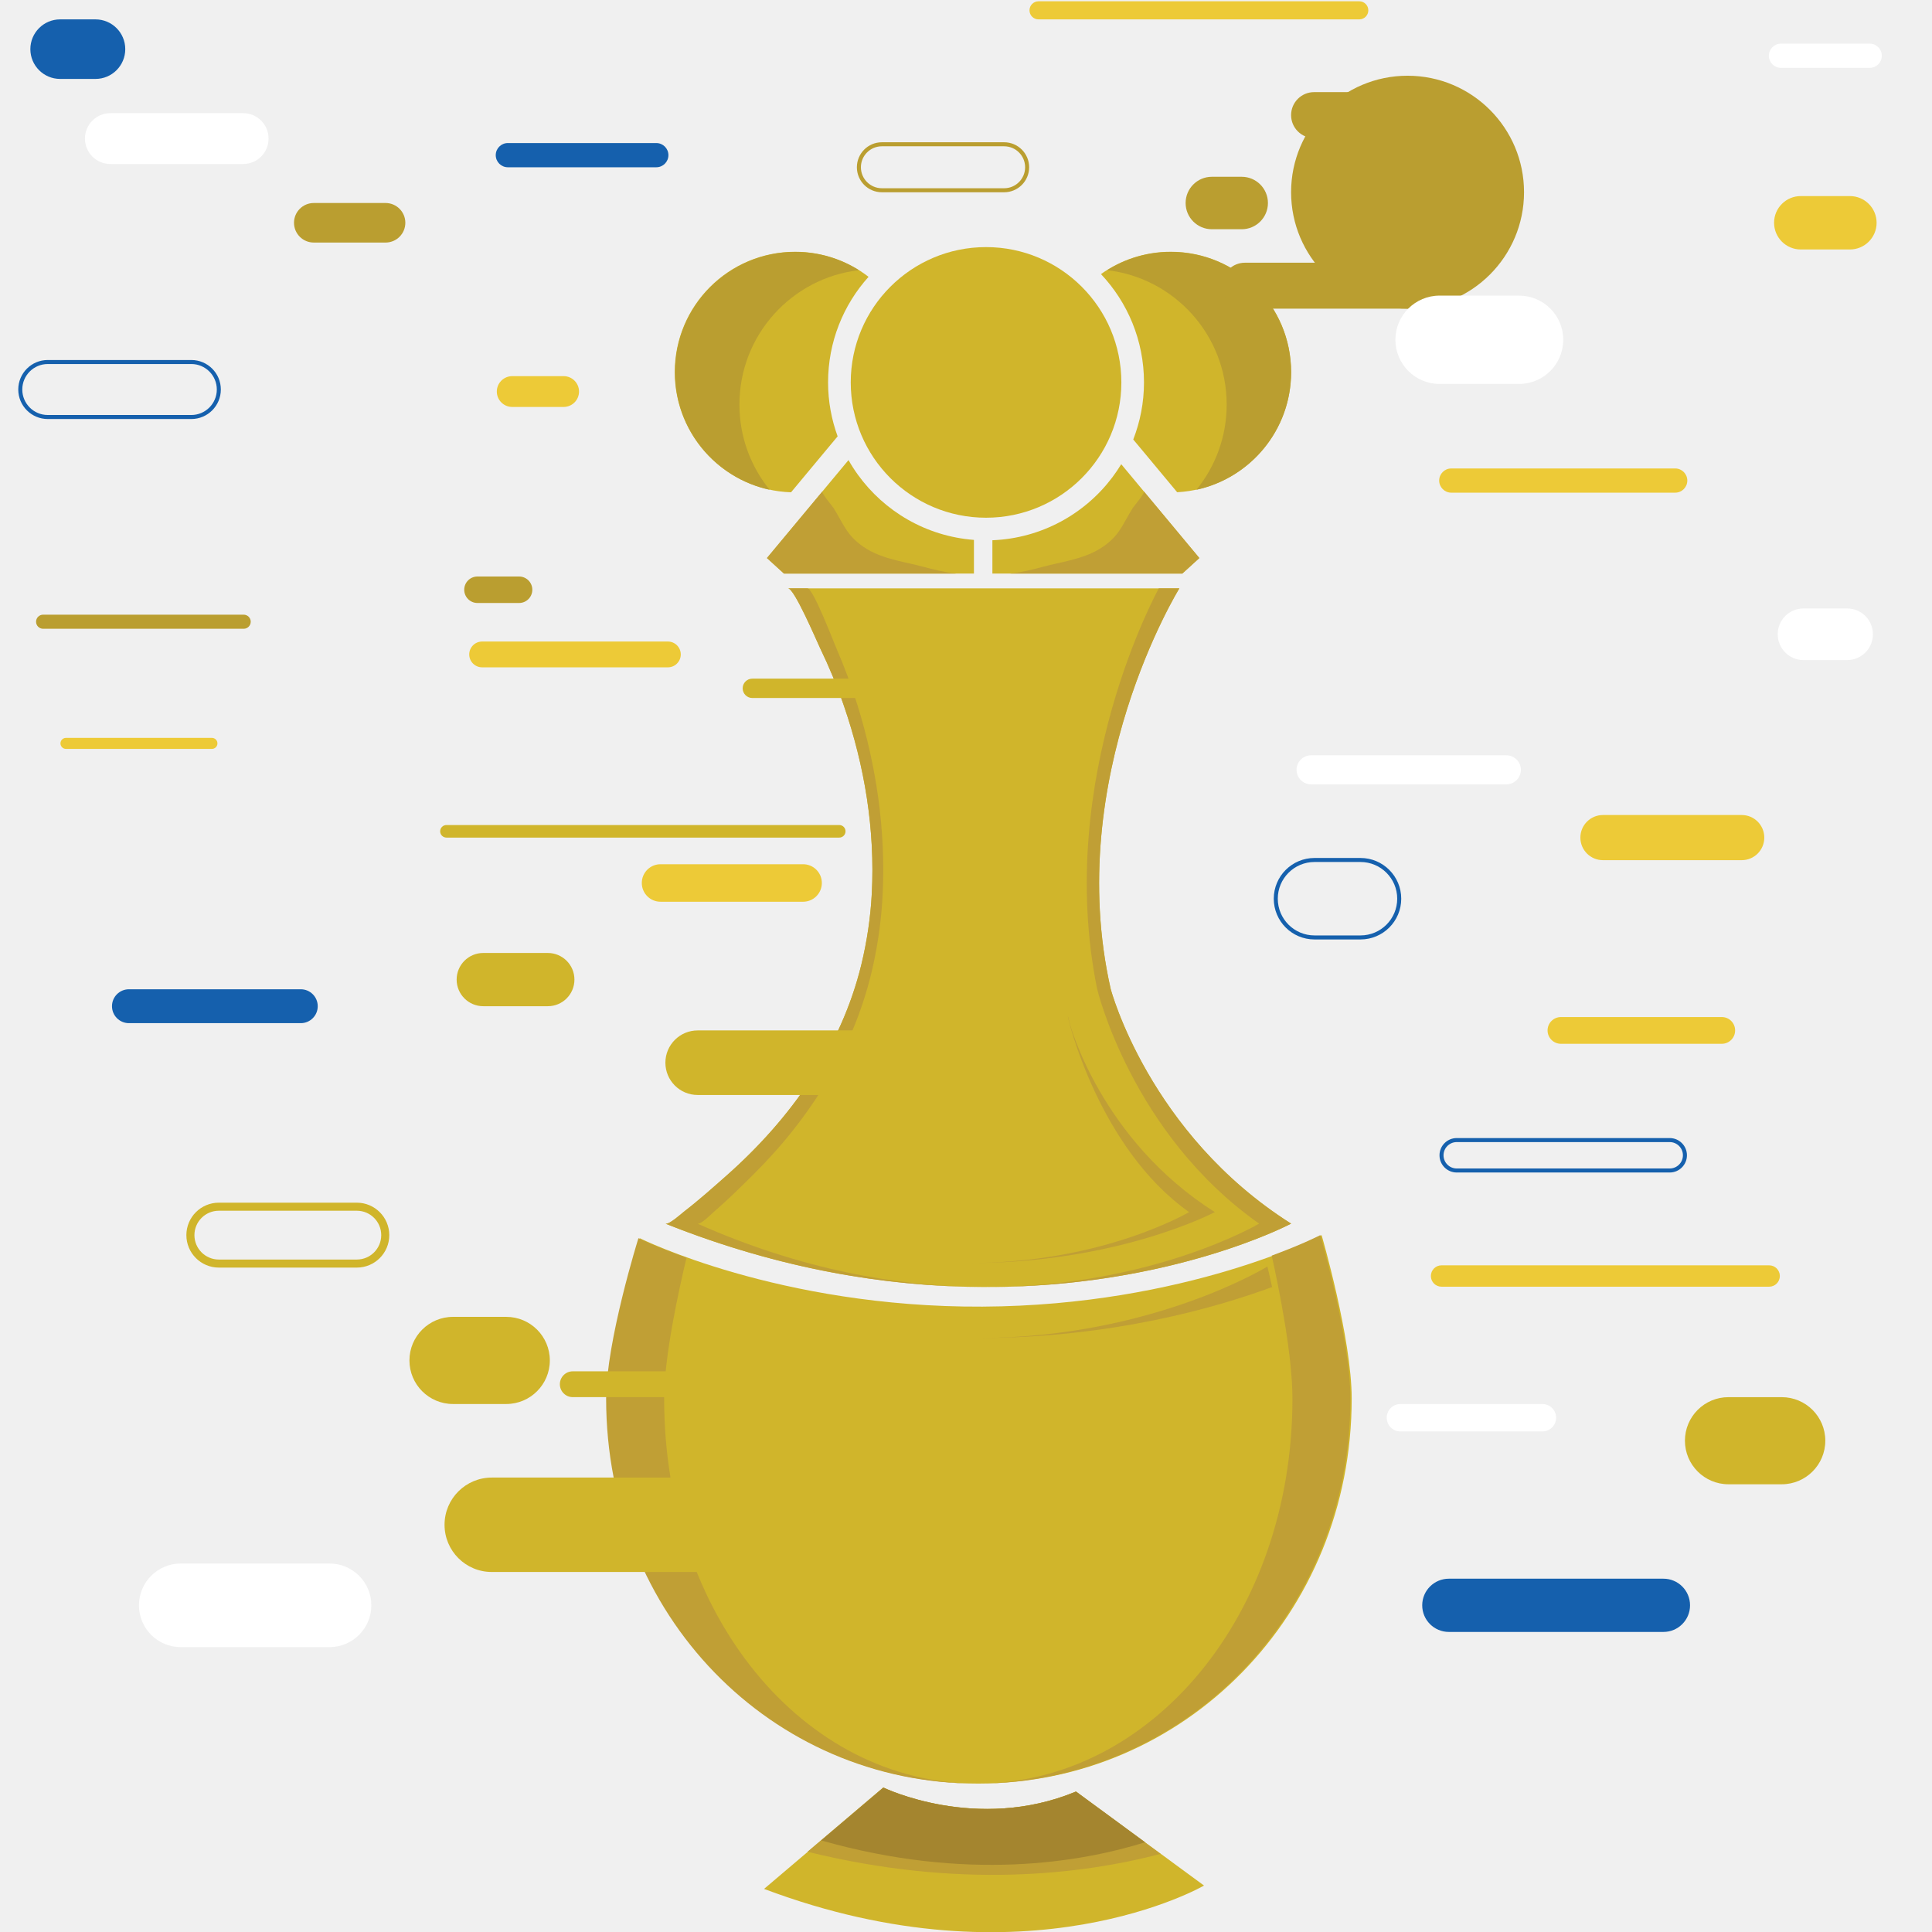
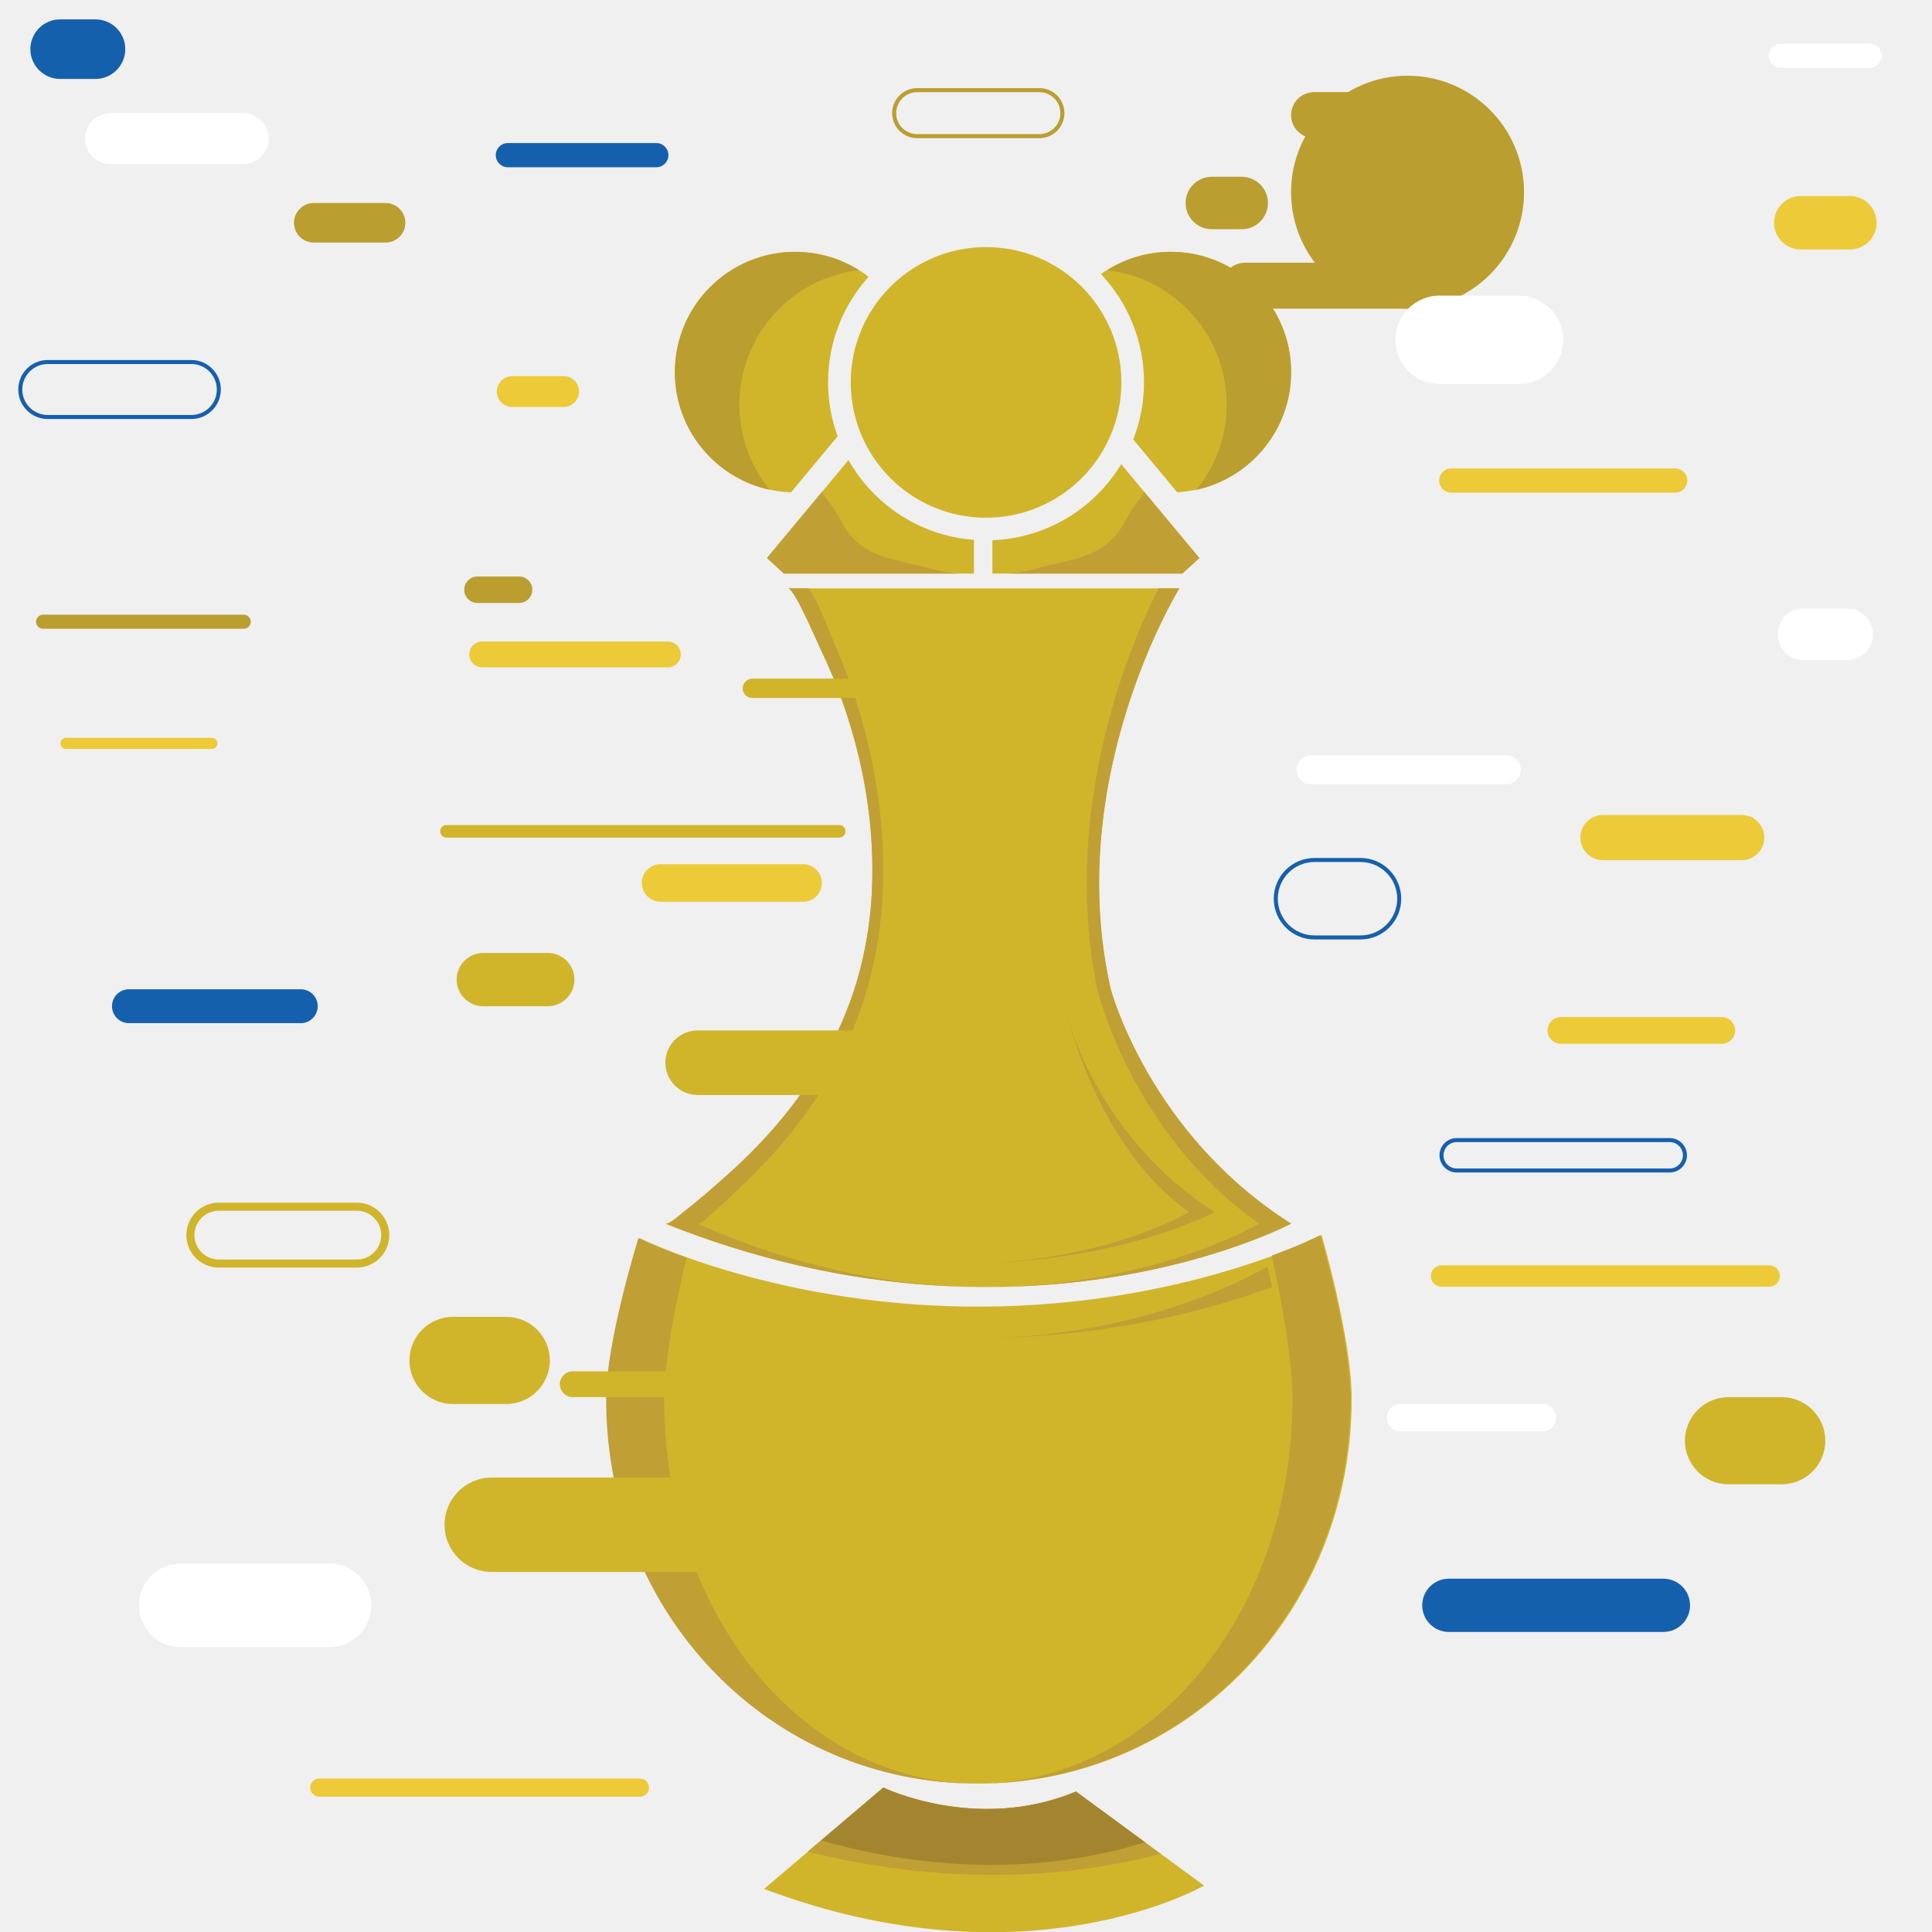
<svg xmlns="http://www.w3.org/2000/svg" version="1.1" id="Layer_1" x="0px" y="0px" width="480px" height="480px" viewBox="0 0 480 480" enable-background="new 0 0 480 480" xml:space="preserve">
  <rect x="-20.993" y="-78.5" display="none" fill="#DEC970" width="521.986" height="637" />
  <g>
    <g>
      <circle fill="#D0B52B" cx="244.982" cy="95.009" r="33.617" />
      <g>
        <g>
          <path fill="#D0B52B" d="M208.106,108.407c-1.525-4.182-2.374-8.689-2.374-13.398c0-10.086,3.806-19.277,10.055-26.231      c-5.048-3.901-11.376-6.226-18.252-6.226c-16.511,0-29.893,13.381-29.893,29.892c0,16.175,12.846,29.337,28.889,29.866      l6.653-7.991L208.106,108.407z" />
        </g>
      </g>
      <path fill="#D0B52B" d="M213.135,117.94c-0.842-1.164-1.615-2.376-2.328-3.632l-5.923,7.114l-14.339,17.222l4.226,3.853h47.2    v-8.362C230.1,133.231,219.715,127.057,213.135,117.94z" />
      <g>
        <g>
          <path fill="#D0B52B" d="M320.773,92.443c0-16.511-13.385-29.892-29.896-29.892c-6.473,0-12.447,2.058-17.344,5.547      c6.623,7.029,10.688,16.492,10.688,26.91c0,5.007-0.955,9.783-2.668,14.184l4.432,5.317l6.479,7.783      C308.242,121.466,320.773,108.417,320.773,92.443z" />
        </g>
      </g>
      <path fill="#D0B52B" d="M283.664,121.454l-5.096-6.122c-0.688,1.121-1.418,2.202-2.199,3.245    c-6.869,9.13-17.629,15.161-29.813,15.646v8.275h47.188l4.229-3.853L283.664,121.454z" />
      <path fill="#C09F35" d="M204.347,122.072c-0.349,0.419,2.452,3.675,2.718,4.093c1.217,1.917,2.188,3.981,3.481,5.85    c1.653,2.393,4.195,4.25,6.83,5.438c3.748,1.687,7.945,2.289,11.898,3.331c2.715,0.713,5.442,1.431,8.245,1.712h-42.75    l-4.226-3.853c1.332-1.593,2.655-3.186,3.984-4.782c2.334-2.8,4.667-5.607,7.002-8.41    C202.469,124.327,203.407,123.197,204.347,122.072z" />
      <path fill="#C09F35" d="M284.178,122.072c0.35,0.419-2.449,3.675-2.719,4.093c-1.221,1.917-2.189,3.981-3.479,5.85    c-1.66,2.393-4.201,4.25-6.834,5.438c-3.748,1.687-7.943,2.289-11.898,3.331c-2.711,0.713-5.441,1.431-8.244,1.712h42.75    l4.223-3.853c-1.324-1.593-2.646-3.186-3.979-4.782c-2.334-2.8-4.668-5.607-7.002-8.41    C286.059,124.327,285.117,123.197,284.178,122.072z" />
      <path fill="#D0B52B" d="M195.794,146.182c0.007,0,97.212,0,97.212,0s-28.979,46.866-17.058,99.532c0,0,9.487,35.938,44.823,58.294    c0,0-66.688,35.44-155.458,0c0.858,0.348,4.047-2.535,4.59-2.957c3.717-2.865,7.24-6.007,10.748-9.115    c15.781-14.004,28.335-31.604,33.36-52.365c1.377-5.686,2.271-11.672,2.576-17.521c0.836-15.917-1.754-31.691-6.936-46.733    c-1.685-4.893-3.668-9.676-5.923-14.334C202.895,159.23,197.358,146.182,195.794,146.182z" />
      <g>
        <path fill="#C09F35" d="M275.949,245.714c-11.924-52.667,17.057-99.532,17.057-99.532s-1.879,0-5.104,0     c0,0-26.021,46.866-15.316,99.532c0,0,8.518,35.938,40.238,58.294c0,0-26.988,15.979-68.844,15.753     c46.686,0.252,76.793-15.753,76.793-15.753C285.438,281.65,275.949,245.714,275.949,245.714z" />
        <path fill="#C09F35" d="M177.394,301.051c3.336-2.865,6.498-6.007,9.647-9.115c14.167-14.004,25.438-31.604,29.949-52.365     c1.238-5.686,2.037-11.672,2.311-17.521c0.754-15.917-1.572-31.691-6.223-46.733c-1.515-4.893-3.297-9.676-5.319-14.334     c-0.759-1.752-5.729-14.801-7.133-14.801c-3.052,0-4.829,0-4.832,0c1.563,0,7.101,13.049,7.945,14.801     c2.255,4.658,4.238,9.441,5.923,14.334c5.182,15.042,7.771,30.816,6.936,46.733c-0.308,5.849-1.198,11.834-2.576,17.521     c-5.025,20.753-17.579,38.361-33.36,52.365c-3.508,3.108-7.031,6.25-10.748,9.115c-0.543,0.422-3.731,3.305-4.59,2.957     c28.729,11.471,55.135,15.521,77.726,15.736c-20.277-0.229-43.988-4.271-69.773-15.736     C174.041,304.354,176.902,301.473,177.394,301.051z" />
      </g>
      <path fill="#D0B52B" d="M335.824,347.463c0,53.92-41.715,95.662-92.777,95.662c-51.059,0-92.131-41.742-92.131-95.662    c0-14.188,8.023-39.84,8.023-39.84s34.577,17.256,85.131,17.006c50.552-0.25,84.277-17.764,84.277-17.764    S335.824,332.547,335.824,347.463z" />
      <g>
        <g>
          <g>
            <path fill="#C09F35" d="M242.777,443.125c0.09,0,0.18-0.008,0.271-0.008c-0.103,0-0.196,0.008-0.299,0.008       C242.762,443.125,242.77,443.125,242.777,443.125z" />
          </g>
          <g>
            <path fill="#C09F35" d="M243.664,324.629c-0.205,0-0.41-0.005-0.617-0.005c0.199,0,0.395,0.005,0.592,0.005       C243.648,324.629,243.654,324.629,243.664,324.629z" />
          </g>
          <g>
-             <path fill="#C09F35" d="M335.502,347.463c0-14.916-7.48-40.598-7.48-40.598s-4.272,2.223-12.063,5.091       c1.826,8.246,5.146,24.699,5.146,35.507c0,53.804-35.068,95.479-78.049,95.654       C293.965,442.942,335.502,401.267,335.502,347.463z" />
+             <path fill="#C09F35" d="M335.502,347.463c0-14.916-7.48-40.598-7.48-40.598s-4.271,2.223-12.063,5.091       c1.826,8.246,5.146,24.699,5.146,35.507c0,53.804-35.068,95.479-78.049,95.654       C293.965,442.942,335.502,401.267,335.502,347.463z" />
          </g>
          <g>
            <path fill="#C09F35" d="M165.002,347.463c0-10.369,3.615-26.854,5.562-34.978c-7.69-2.742-11.948-4.863-11.948-4.863       s-8.025,25.651-8.025,39.841c0,53.92,41.074,95.662,92.134,95.662c0.01,0,0.021,0,0.025,0       C199.661,443.107,165.002,401.372,165.002,347.463z" />
          </g>
        </g>
      </g>
      <path fill="#D0B52B" d="M219.477,444.118c0,0,23.188,11.264,47.859,0.994l31.801,23.351c0,0-43.887,25.506-109.306,0.829    L219.477,444.118z" />
      <g>
        <g>
          <g>
            <path fill="#C09F35" d="M288.342,460.599l-21.088-15.479c-24.678,10.27-47.863-0.994-47.863-0.994l-18.765,15.934       C238.309,469.36,268.672,465.738,288.342,460.599z" />
          </g>
        </g>
      </g>
      <g>
        <g>
          <g>
            <path fill="#A4852F" d="M284.506,457.706l-17.15-12.596c-24.674,10.27-47.854-0.994-47.854-0.994l-15.466,13.136       C240.18,467.529,268.48,462.709,284.506,457.706z" />
          </g>
        </g>
      </g>
      <g>
        <g>
          <path fill="#BA9E30" d="M167.703,92.482c0-16.509,13.383-29.892,29.893-29.892c5.804,0,11.211,1.67,15.794,4.533      c-16.71,1.95-29.681,16.146-29.681,33.384c0,8.028,2.814,15.399,7.513,21.182C177.777,118.765,167.703,106.807,167.703,92.482z" />
        </g>
      </g>
      <g>
        <g>
          <path fill="#BA9E30" d="M320.773,92.482c0-16.509-13.385-29.892-29.896-29.892c-5.813,0-11.215,1.67-15.801,4.533      c16.711,1.95,29.688,16.146,29.688,33.384c0,8.028-2.813,15.399-7.521,21.182C310.697,118.765,320.773,106.807,320.773,92.482z" />
        </g>
      </g>
      <path fill="none" d="M279.076,130.614c0.021,0,0.041,0,0.059,0" />
      <path fill="none" d="M270.008,136.515c0.65-0.041,1.125-0.531,1.623-0.909c1.162-0.882,2.139-1.736,3.031-2.885    c0.773-0.992,1.445-1.44,2.674-1.734" />
-       <path fill="#C09F35" d="M265.77,254.253c-0.291-1.28-0.451-1.832-0.461-1.771c-0.076,0.434,7.689,32.854,30.119,48.658    c0,0-21.709,12.854-55.377,12.655c37.551,0.207,61.77-12.655,61.77-12.655C273.398,283.161,265.77,254.253,265.77,254.253z" />
+       <path fill="#C09F35" d="M265.77,254.253c-0.291-1.28-0.451-1.832-0.461-1.771c-0.076,0.434,7.689,32.854,30.119,48.658    c0,0-21.709,12.854-55.377,12.653c37.551,0.207,61.77-12.653,61.77-12.653C273.398,283.161,265.77,254.253,265.77,254.253z" />
      <path fill="#C09F35" d="M316.053,319.761c-0.688-3.14-1.174-5.092-1.174-5.092s-28.455,17.505-71.117,17.763    c0.029,0,0.059,0,0.084,0C276.408,332.271,301.971,324.951,316.053,319.761z" />
    </g>
    <path fill="#BA9E30" d="M73.044,55.349c0,2.713,2.199,4.913,4.912,4.913h17.837c2.713,0,4.912-2.199,4.912-4.913l0,0   c0-2.712-2.199-4.912-4.912-4.912H77.956C75.243,50.438,73.044,52.636,73.044,55.349L73.044,55.349z" />
    <path fill="#D0B52B" d="M165.315,264.027c0,4.429,3.59,8.019,8.018,8.019h55.935c4.427,0,8.015-3.59,8.015-8.019l0,0   c0-4.432-3.588-8.021-8.015-8.021h-55.935C168.905,256.007,165.315,259.596,165.315,264.027L165.315,264.027z" />
    <path fill="#D0B52B" d="M113.452,243.376c0,3.654,2.961,6.615,6.614,6.615h16.036c3.651,0,6.614-2.961,6.614-6.615l0,0   c0-3.65-2.962-6.613-6.614-6.613h-16.036C116.413,236.763,113.452,239.726,113.452,243.376L113.452,243.376z" />
    <path fill="#D0B52B" d="M184.513,171.012c0,1.329,1.079,2.407,2.405,2.407h29.469c1.328,0,2.404-1.079,2.404-2.407l0,0   c0-1.326-1.076-2.405-2.404-2.405h-29.469C185.592,168.605,184.513,169.685,184.513,171.012L184.513,171.012z" />
    <path fill="#D0B52B" d="M110.446,378.826c0,6.478,5.25,11.729,11.728,11.729h68.746c6.478,0,11.727-5.252,11.727-11.729l0,0   c0-6.479-5.249-11.729-11.727-11.729h-68.746C115.695,367.102,110.446,372.35,110.446,378.826L110.446,378.826z" />
    <path fill="#D0B52B" d="M101.724,337.995c0,5.979,4.844,10.826,10.823,10.826h13.231c5.979,0,10.826-4.854,10.826-10.826l0,0   c0-5.979-4.847-10.823-10.826-10.823h-13.231C106.568,327.17,101.724,332.017,101.724,337.995L101.724,337.995z" />
-     <path fill="#D0B52B" d="M418.616,357.938c0,5.979,4.844,10.826,10.821,10.826h13.229c5.979,0,10.826-4.853,10.826-10.826l0,0   c0-5.979-4.852-10.817-10.826-10.817h-13.229C423.46,347.112,418.616,351.959,418.616,357.938L418.616,357.938z" />
+     <path fill="#D0B52B" d="M418.616,357.938c0,5.979,4.844,10.826,10.821,10.826h13.229c5.979,0,10.826-4.853,10.826-10.826l0,0   c0-5.979-4.854-10.815-10.826-10.815h-13.229C423.46,347.112,418.616,351.959,418.616,357.938L418.616,357.938z" />
    <path fill="#BA9E30" d="M378.641,47.75c0,15.982-12.955,28.935-28.936,28.935l0,0c-15.98,0-28.936-12.953-28.936-28.935l0,0   c0-15.981,12.953-28.935,28.936-28.935l0,0C365.688,18.815,378.641,31.768,378.641,47.75L378.641,47.75z" />
-     <path fill="none" stroke="#BA9E30" stroke-miterlimit="10" d="M213.39,41.557c0,3.154,2.561,5.712,5.715,5.712h30.368   c3.158,0,5.715-2.558,5.715-5.712l0,0c0-3.154-2.558-5.712-5.715-5.712h-30.368C215.949,35.843,213.39,38.399,213.39,41.557   L213.39,41.557z" />
-     <path fill="#BA9E30" d="M320.77,28.604c0,3.155,2.562,5.712,5.711,5.712h30.371c3.148,0,5.713-2.558,5.713-5.712l0,0   c0-3.156-2.559-5.715-5.713-5.715H326.48C323.326,22.89,320.77,25.448,320.77,28.604L320.77,28.604z" />
+     <path fill="none" stroke="#BA9E30" stroke-miterlimit="10" d="M222.151,28.112c0,3.154,2.561,5.712,5.715,5.712h30.367   c3.158,0,5.716-2.558,5.716-5.712l0,0c0-3.154-2.558-5.712-5.716-5.712h-30.367C224.71,22.398,222.151,24.954,222.151,28.112   L222.151,28.112z" />
+     <path fill="#BA9E30" d="M320.77,28.604c0,3.155,2.563,5.712,5.711,5.712h30.371c3.148,0,5.713-2.558,5.713-5.712l0,0   c0-3.156-2.559-5.715-5.713-5.715H326.48C323.326,22.89,320.77,25.448,320.77,28.604L320.77,28.604z" />
    <path fill="#BA9E30" d="M294.563,50.438c0,3.595,2.918,6.515,6.521,6.515h7.412c3.6,0,6.52-2.919,6.52-6.515l0,0   c0-3.598-2.92-6.517-6.52-6.517h-7.412C297.48,43.921,294.563,46.841,294.563,50.438L294.563,50.438z" />
-     <path fill="#EDCA37" d="M255.775,2.567c0,1.244,1.004,2.248,2.244,2.248h79.69c1.24,0,2.246-1.004,2.246-2.248l0,0   c0-1.239-1.006-2.245-2.246-2.245h-79.69C256.779,0.323,255.775,1.33,255.775,2.567L255.775,2.567z" />
+     <path fill="#EDCA37" d="M77.074,444.124c0,1.244,1.004,2.248,2.244,2.248h79.689c1.24,0,2.246-1.004,2.246-2.248l0,0   c0-1.239-1.006-2.245-2.246-2.245H79.318C78.078,441.881,77.074,442.887,77.074,444.124L77.074,444.124z" />
    <path fill="#BA9E30" d="M303.582,70.979c0,3.149,2.559,5.705,5.711,5.705h44.51c3.154,0,5.709-2.556,5.709-5.705l0,0   c0-3.152-2.555-5.708-5.709-5.708h-44.51C306.141,65.271,303.582,67.828,303.582,70.979L303.582,70.979z" />
-     <path fill="#EDCA37" d="M355.497,317.019c0,1.476,1.188,2.657,2.655,2.657h81.388c1.469,0,2.656-1.188,2.656-2.657l0,0   c0-1.467-1.188-2.651-2.656-2.651h-81.388C356.686,314.363,355.497,315.553,355.497,317.019L355.497,317.019z" />
+     <path fill="#EDCA37" d="M355.497,317.019c0,1.478,1.188,2.657,2.655,2.657h81.388c1.469,0,2.656-1.188,2.656-2.657l0,0   c0-1.467-1.188-2.649-2.656-2.649h-81.388C356.686,314.363,355.497,315.553,355.497,317.019L355.497,317.019z" />
    <path fill="#D0B52B" d="M109.357,206.538c0,0.861,0.698,1.56,1.56,1.56h97.593c0.861,0,1.56-0.699,1.56-1.56l0,0   c0-0.861-0.699-1.561-1.56-1.561h-97.593C110.055,204.978,109.357,205.677,109.357,206.538L109.357,206.538z" />
    <path fill="none" stroke="#D0B52B" stroke-width="2" stroke-miterlimit="10" d="M47.305,306.867c0,3.896,3.164,7.063,7.065,7.063   h34.278c3.904,0,7.068-3.162,7.068-7.063l0,0c0-3.901-3.164-7.065-7.068-7.065H54.37C50.469,299.802,47.305,302.966,47.305,306.867   L47.305,306.867z" />
    <path fill="#BA9E30" d="M115.334,146.521c0,1.816,1.473,3.289,3.29,3.289h10.338c1.816,0,3.291-1.473,3.291-3.289l0,0   c0-1.816-1.474-3.29-3.291-3.29h-10.338C116.808,143.232,115.334,144.705,115.334,146.521L115.334,146.521z" />
    <path fill="#BA9E30" d="M8.959,154.466c0,0.967,0.784,1.75,1.749,1.75h49.837c0.965,0,1.749-0.783,1.749-1.75l0,0   c0-0.968-0.784-1.75-1.749-1.75H10.708C9.743,152.714,8.959,153.498,8.959,154.466L8.959,154.466z" />
    <path fill="#D0B52B" d="M139.096,343.908c0,1.771,1.435,3.208,3.206,3.208h92.011c1.77,0,3.206-1.438,3.206-3.208l0,0   c0-1.771-1.436-3.208-3.206-3.208h-92.011C140.531,340.7,139.096,342.137,139.096,343.908L139.096,343.908z" />
-     <path fill="#EDCA37" d="M384.488,256.006c0,1.836,1.49,3.322,3.322,3.322h39.965c1.834,0,3.314-1.486,3.314-3.322l0,0   c0-1.836-1.48-3.324-3.314-3.324h-39.965C385.979,252.682,384.488,254.17,384.488,256.006L384.488,256.006z" />
-     <path fill="#EDCA37" d="M440.764,55.348c0,3.666,2.977,6.636,6.643,6.636h12.188c3.666,0,6.643-2.97,6.643-6.636l0,0   c0-3.664-2.977-6.633-6.643-6.633H447.4C443.734,48.714,440.764,51.685,440.764,55.348L440.764,55.348z" />
+     <path fill="#EDCA37" d="M384.488,256.006c0,1.836,1.49,3.322,3.322,3.322h39.965c1.834,0,3.313-1.486,3.313-3.322l0,0   c0-1.836-1.479-3.324-3.313-3.324h-39.965C385.979,252.682,384.488,254.17,384.488,256.006L384.488,256.006z" />
+     <path fill="#EDCA37" d="M440.764,55.348c0,3.666,2.979,6.636,6.645,6.636h12.188c3.666,0,6.645-2.97,6.645-6.636l0,0   c0-3.664-2.979-6.633-6.645-6.633H447.4C443.734,48.714,440.764,51.685,440.764,55.348L440.764,55.348z" />
    <path fill="#EDCA37" d="M116.58,162.591c0,1.769,1.436,3.206,3.205,3.206h46.143c1.771,0,3.208-1.436,3.208-3.206l0,0   c0-1.769-1.436-3.205-3.208-3.205h-46.143C118.016,159.386,116.58,160.823,116.58,162.591L116.58,162.591z" />
    <path fill="#EDCA37" d="M123.433,97.281c0,2.111,1.714,3.826,3.826,3.826h12.77c2.112,0,3.829-1.714,3.829-3.826l0,0   c0-2.114-1.717-3.829-3.829-3.829h-12.77C125.147,93.453,123.433,95.167,123.433,97.281L123.433,97.281z" />
    <path fill="#EDCA37" d="M15.023,184.692c0,0.757,0.612,1.37,1.37,1.37h36.258c0.757,0,1.371-0.613,1.371-1.37l0,0   c0-0.758-0.613-1.371-1.371-1.371H16.393C15.635,183.322,15.023,183.934,15.023,184.692L15.023,184.692z" />
    <path fill="#EDCA37" d="M159.454,219.374c0,2.575,2.085,4.661,4.661,4.661h35.408c2.575,0,4.663-2.085,4.663-4.661l0,0   c0-2.575-2.087-4.66-4.663-4.66h-35.408C161.54,214.713,159.454,216.799,159.454,219.374L159.454,219.374z" />
    <path fill="#EDCA37" d="M392.641,208.099c0,3.099,2.512,5.608,5.607,5.608h34.482c3.1,0,5.604-2.509,5.604-5.608l0,0   c0-3.099-2.512-5.61-5.604-5.61h-34.482C395.152,202.489,392.641,205.001,392.641,208.099L392.641,208.099z" />
    <path fill="#EDCA37" d="M357.559,119.394c0,1.663,1.354,3.009,3.008,3.009H416.2c1.653,0,3.007-1.346,3.007-3.009l0,0   c0-1.659-1.354-3.006-3.007-3.006h-55.634C358.907,116.388,357.559,117.735,357.559,119.394L357.559,119.394z" />
    <path fill="#FFFFFF" d="M34.522,398.838c0,5.736,4.648,10.383,10.385,10.383h36.966c5.734,0,10.383-4.646,10.383-10.383l0,0   c0-5.734-4.646-10.385-10.383-10.385H44.907C39.17,388.454,34.522,393.104,34.522,398.838L34.522,398.838z" />
-     <path fill="#FFFFFF" d="M344.523,352.228c0,1.888,1.521,3.407,3.406,3.407h35.278c1.888,0,3.406-1.521,3.406-3.407l0,0   c0-1.884-1.521-3.4-3.406-3.4H347.93C346.05,348.821,344.523,350.345,344.523,352.228L344.523,352.228z" />
+     <path fill="#FFFFFF" d="M344.523,352.228c0,1.89,1.521,3.407,3.406,3.407h35.276c1.89,0,3.405-1.521,3.405-3.407l0,0   c0-1.884-1.521-3.398-3.405-3.398H347.93C346.05,348.821,344.523,350.345,344.523,352.228L344.523,352.228z" />
    <path fill="#FFFFFF" d="M322.128,191.259c0,1.993,1.615,3.608,3.608,3.608h48.511c1.994,0,3.61-1.615,3.61-3.608l0,0   c0-1.99-1.616-3.607-3.61-3.607h-48.511C323.743,187.653,322.128,189.271,322.128,191.259L322.128,191.259z" />
    <path fill="#FFFFFF" d="M346.684,84.416c0,6.062,4.912,10.972,10.971,10.972h19.748c6.063,0,10.979-4.91,10.979-10.972l0,0   c0-6.061-4.909-10.971-10.979-10.971h-19.748C351.596,73.444,346.684,78.354,346.684,84.416L346.684,84.416z" />
-     <path fill="#FFFFFF" d="M439.466,13.852c0,1.661,1.344,3.007,3.006,3.007h22.055c1.654,0,3.006-1.346,3.006-3.007l0,0   c0-1.661-1.352-3.006-3.006-3.006h-22.055C440.81,10.847,439.466,12.193,439.466,13.852L439.466,13.852z" />
+     <path fill="#FFFFFF" d="M439.466,13.852c0,1.661,1.344,3.007,3.006,3.007h22.057c1.652,0,3.006-1.346,3.006-3.007l0,0   c0-1.661-1.354-3.006-3.006-3.006h-22.057C440.81,10.847,439.466,12.193,439.466,13.852L439.466,13.852z" />
    <path fill="#FFFFFF" d="M441.668,157.58c0,3.542,2.873,6.416,6.416,6.416h10.826c3.541,0,6.414-2.874,6.414-6.416l0,0   c0-3.542-2.871-6.413-6.414-6.413h-10.826C444.541,151.167,441.668,154.038,441.668,157.58L441.668,157.58z" />
    <path fill="#FFFFFF" d="M21.105,34.431c0,3.489,2.831,6.319,6.32,6.319h32.981c3.489,0,6.319-2.83,6.319-6.319l0,0   c0-3.49-2.83-6.319-6.319-6.319h-32.98C23.937,28.113,21.105,30.941,21.105,34.431L21.105,34.431z" />
    <path fill="none" stroke="#1560AD" stroke-miterlimit="10" d="M5.038,96.773c0,3.774,3.057,6.833,6.833,6.833h35.663   c3.773,0,6.833-3.06,6.833-6.833l0,0c0-3.772-3.06-6.832-6.833-6.832H11.87C8.095,89.941,5.038,93,5.038,96.773L5.038,96.773z" />
    <path fill="#1560AD" d="M123.166,38.547c0,1.661,1.345,3.009,3.006,3.009h36.885c1.66,0,3.01-1.348,3.01-3.009l0,0   c0-1.661-1.35-3.007-3.01-3.007h-36.885C124.513,35.539,123.166,36.886,123.166,38.547L123.166,38.547z" />
-     <path fill="#1560AD" d="M353.346,398.836c0,3.652,2.963,6.614,6.616,6.614h53.319c3.647,0,6.606-2.962,6.606-6.614l0,0   c0-3.654-2.963-6.613-6.606-6.613h-53.319C356.309,392.221,353.346,395.182,353.346,398.836L353.346,398.836z" />
+     <path fill="#1560AD" d="M353.346,398.836c0,3.652,2.963,6.614,6.616,6.614h53.319c3.646,0,6.604-2.962,6.604-6.614l0,0   c0-3.654-2.963-6.613-6.604-6.613h-53.319C356.309,392.221,353.346,395.182,353.346,398.836L353.346,398.836z" />
    <path fill="none" stroke="#1560AD" stroke-miterlimit="10" d="M358.141,287.027c0,2.086,1.691,3.779,3.779,3.779h52.918   c2.084,0,3.778-1.693,3.778-3.779l0,0c0-2.086-1.694-3.779-3.778-3.779H361.92C359.834,283.25,358.141,284.943,358.141,287.027   L358.141,287.027z" />
    <path fill="#1560AD" d="M7.543,12.211c0,4.086,3.312,7.398,7.398,7.398h8.783c4.085,0,7.398-3.313,7.398-7.398l0,0   c0-4.082-3.313-7.396-7.398-7.396h-8.783C10.855,4.814,7.543,8.128,7.543,12.211L7.543,12.211z" />
    <path fill="none" stroke="#1560AD" stroke-miterlimit="10" d="M316.963,223.282c0,5.314,4.309,9.623,9.623,9.623h11.424   c5.314,0,9.623-4.309,9.623-9.623l0,0c0-5.31-4.309-9.621-9.623-9.621h-11.424C321.271,213.661,316.963,217.972,316.963,223.282   L316.963,223.282z" />
    <path fill="#1560AD" d="M27.824,249.99c0,2.326,1.884,4.211,4.209,4.211h42.698c2.326,0,4.209-1.885,4.209-4.211l0,0   c0-2.324-1.884-4.209-4.209-4.209H32.033C29.707,245.781,27.824,247.667,27.824,249.99L27.824,249.99z" />
  </g>
</svg>
